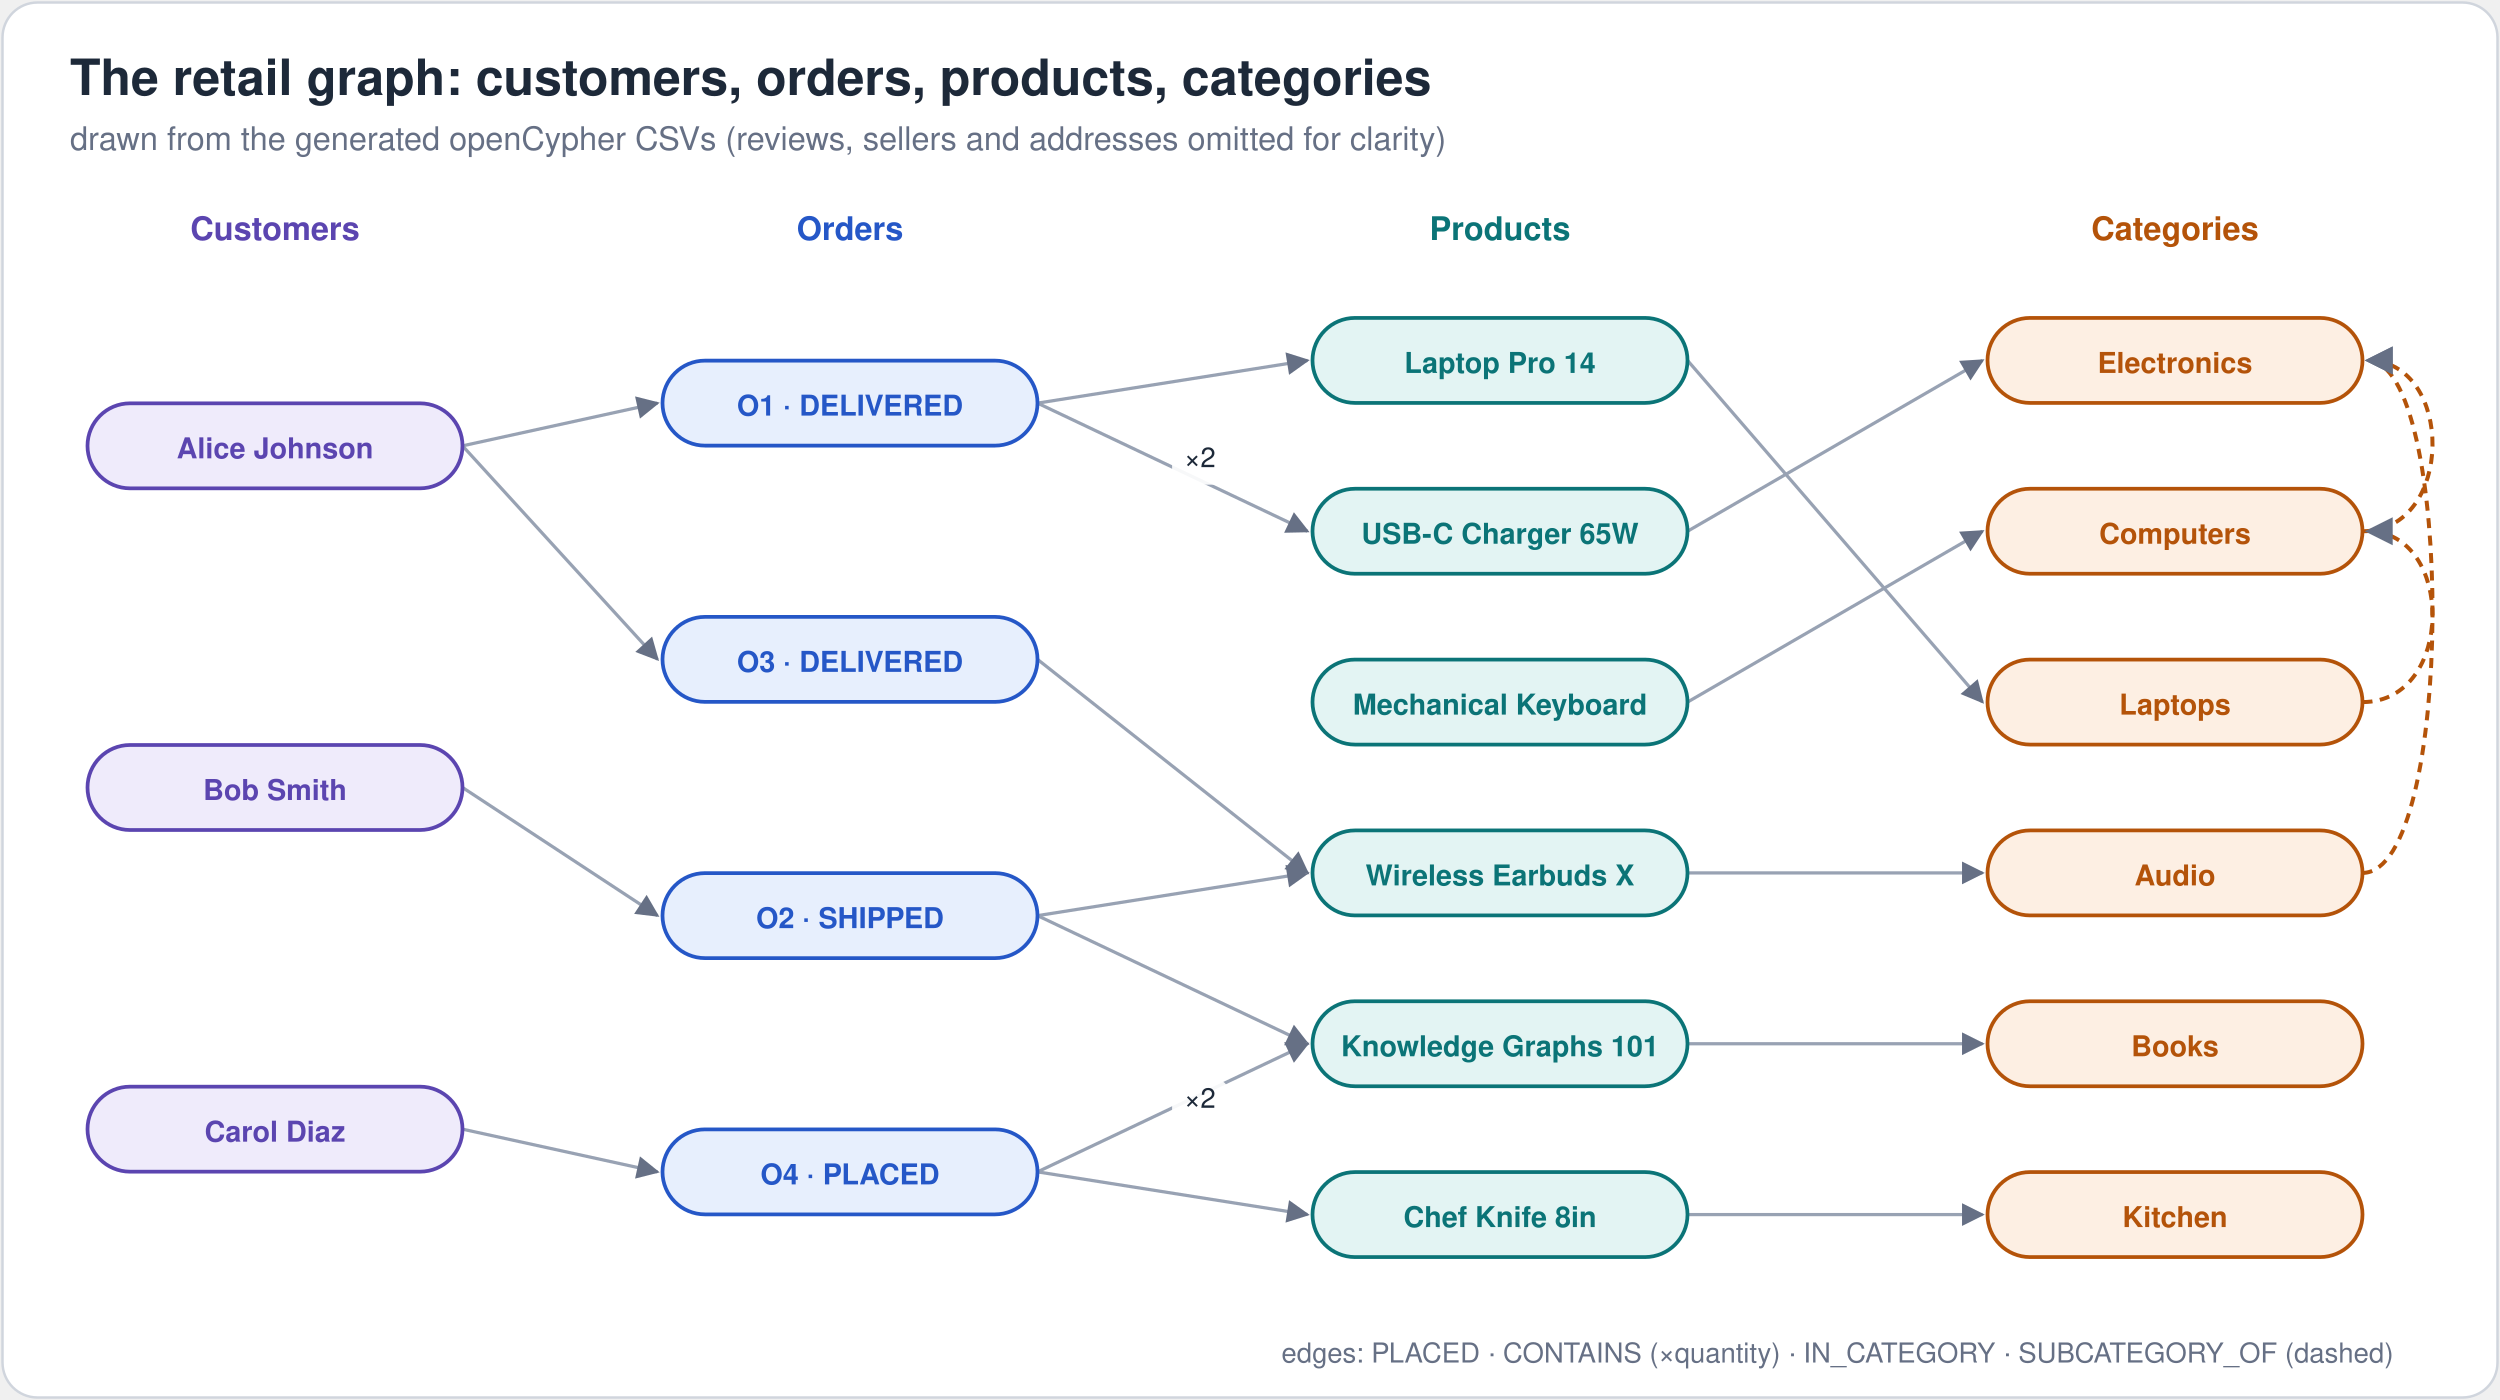
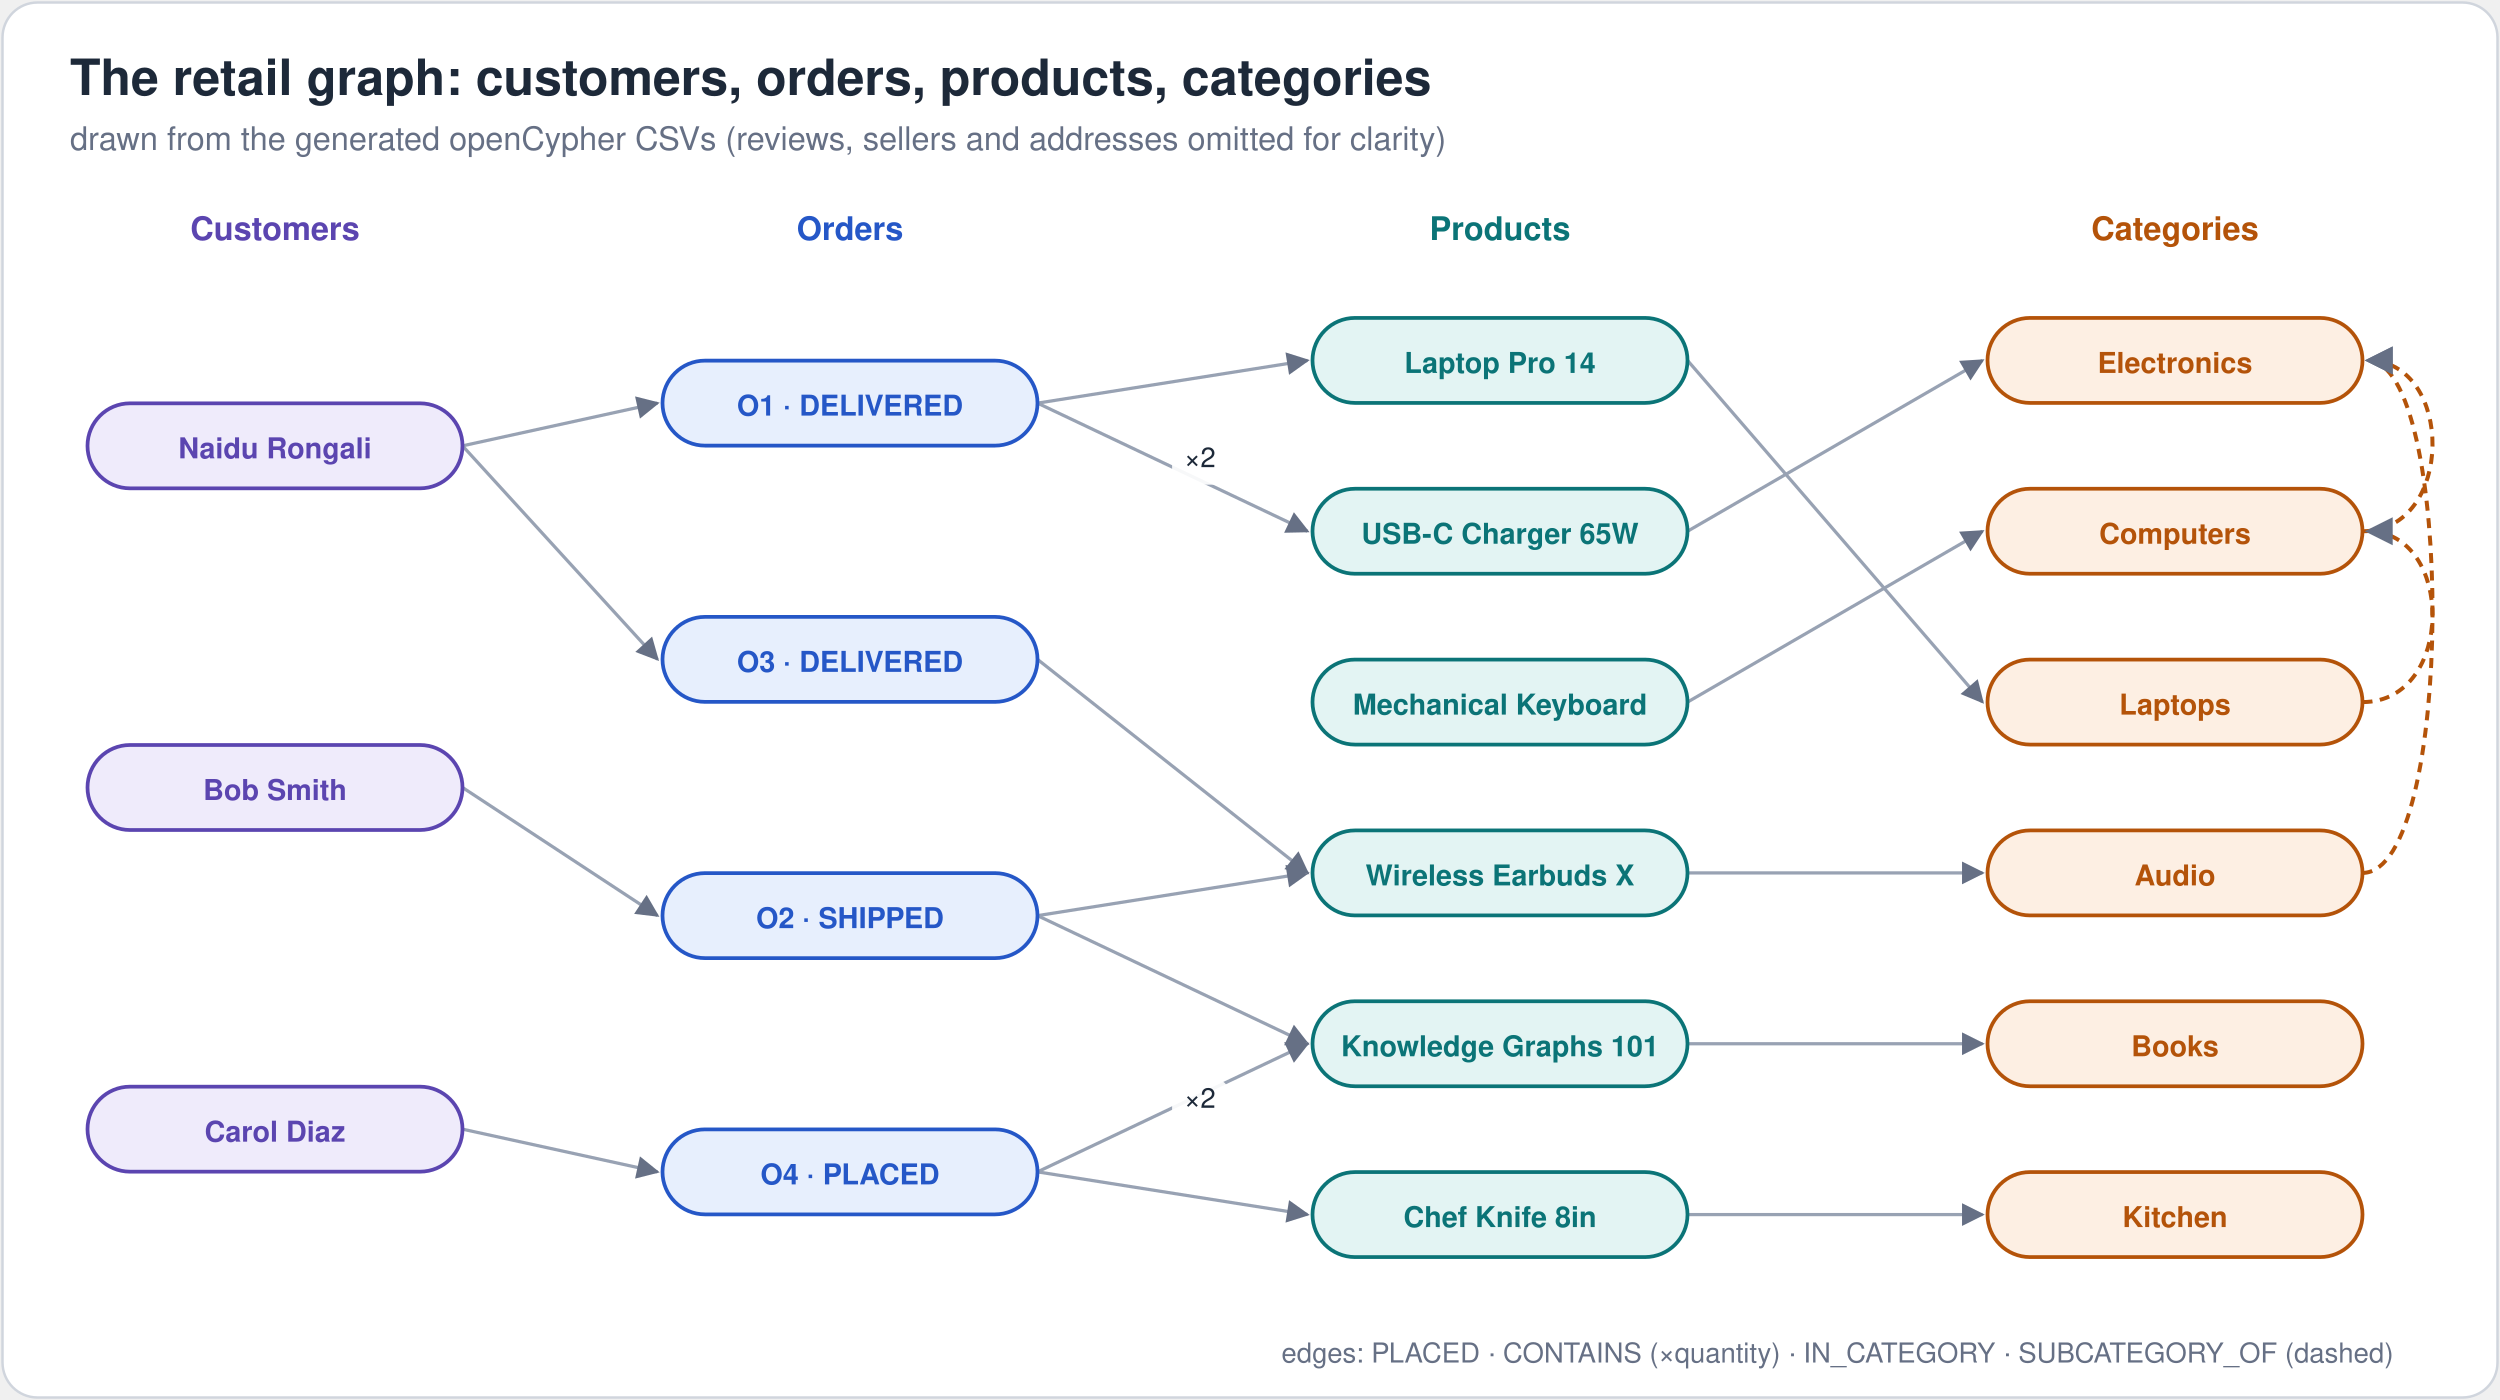
<svg xmlns="http://www.w3.org/2000/svg" width="1000" height="560" viewBox="0 0 1000 560" role="img" aria-label="The retail knowledge graph (instance data)">
  <defs>
    <marker id="arrow" viewBox="0 0 10 10" refX="9" refY="5" markerWidth="7" markerHeight="7" orient="auto-start-reverse">
      <path d="M0,0 L10,5 L0,10 z" fill="#667085" />
    </marker>
    <marker id="arrow-start" viewBox="0 0 10 10" refX="1" refY="5" markerWidth="7" markerHeight="7" orient="auto">
      <path d="M10,0 L0,5 L10,10 z" fill="#667085" />
    </marker>
  </defs>
  <rect x="1" y="1" width="998" height="558" rx="14" fill="#ffffff" stroke="#D0D5DD" stroke-width="1" />
  <text x="28" y="38" font-family="Segoe UI, Helvetica, Arial, sans-serif" font-size="20" font-weight="700" text-anchor="start" fill="#1D2939">The retail graph: customers, orders, products, categories</text>
  <text x="28" y="60" font-family="Segoe UI, Helvetica, Arial, sans-serif" font-size="13" font-weight="normal" text-anchor="start" fill="#667085">drawn from the generated openCypher CSVs (reviews, sellers and addresses omitted for clarity)</text>
  <text x="110" y="96" font-family="Segoe UI, Helvetica, Arial, sans-serif" font-size="13" font-weight="600" text-anchor="middle" fill="#5B45B0">Customers</text>
  <text x="340" y="96" font-family="Segoe UI, Helvetica, Arial, sans-serif" font-size="13" font-weight="600" text-anchor="middle" fill="#2557C7">Orders</text>
  <text x="600" y="96" font-family="Segoe UI, Helvetica, Arial, sans-serif" font-size="13" font-weight="600" text-anchor="middle" fill="#0B7477">Products</text>
  <text x="870" y="96" font-family="Segoe UI, Helvetica, Arial, sans-serif" font-size="13" font-weight="600" text-anchor="middle" fill="#B45309">Categories</text>
  <line x1="415" y1="161.25" x2="523" y2="144.167" stroke="#98A2B3" stroke-width="1.3" marker-end="url(#arrow)" />
  <line x1="415" y1="161.25" x2="523" y2="212.5" stroke="#98A2B3" stroke-width="1.3" marker-end="url(#arrow)" />
  <rect x="468.84" y="175.875" width="22.32" height="18" rx="4" fill="#ffffff" opacity="0.92" />
  <text x="480.0" y="186.875" font-family="Segoe UI, Helvetica, Arial, sans-serif" font-size="11" font-weight="normal" text-anchor="middle" fill="#1D2939">×2</text>
  <line x1="415" y1="366.25" x2="523" y2="417.5" stroke="#98A2B3" stroke-width="1.3" marker-end="url(#arrow)" />
  <line x1="415" y1="366.25" x2="523" y2="349.167" stroke="#98A2B3" stroke-width="1.3" marker-end="url(#arrow)" />
  <line x1="415" y1="263.75" x2="523" y2="349.167" stroke="#98A2B3" stroke-width="1.3" marker-end="url(#arrow)" />
  <line x1="415" y1="468.75" x2="523" y2="485.833" stroke="#98A2B3" stroke-width="1.3" marker-end="url(#arrow)" />
  <line x1="415" y1="468.75" x2="523" y2="417.5" stroke="#98A2B3" stroke-width="1.3" marker-end="url(#arrow)" />
  <rect x="468.84" y="432.125" width="22.32" height="18" rx="4" fill="#ffffff" opacity="0.92" />
  <text x="480.0" y="443.125" font-family="Segoe UI, Helvetica, Arial, sans-serif" font-size="11" font-weight="normal" text-anchor="middle" fill="#1D2939">×2</text>
  <line x1="675" y1="144.167" x2="793" y2="280.833" stroke="#98A2B3" stroke-width="1.3" marker-end="url(#arrow)" />
  <line x1="675" y1="349.167" x2="793" y2="349.167" stroke="#98A2B3" stroke-width="1.3" marker-end="url(#arrow)" />
  <line x1="675" y1="212.5" x2="793" y2="144.167" stroke="#98A2B3" stroke-width="1.3" marker-end="url(#arrow)" />
  <line x1="675" y1="417.5" x2="793" y2="417.5" stroke="#98A2B3" stroke-width="1.3" marker-end="url(#arrow)" />
  <line x1="675" y1="485.833" x2="793" y2="485.833" stroke="#98A2B3" stroke-width="1.3" marker-end="url(#arrow)" />
  <line x1="675" y1="280.833" x2="793" y2="212.5" stroke="#98A2B3" stroke-width="1.3" marker-end="url(#arrow)" />
  <line x1="185" y1="178.333" x2="263" y2="161.25" stroke="#98A2B3" stroke-width="1.3" marker-end="url(#arrow)" />
  <line x1="185" y1="178.333" x2="263" y2="263.75" stroke="#98A2B3" stroke-width="1.3" marker-end="url(#arrow)" />
  <line x1="185" y1="315.0" x2="263" y2="366.25" stroke="#98A2B3" stroke-width="1.3" marker-end="url(#arrow)" />
  <line x1="185" y1="451.667" x2="263" y2="468.75" stroke="#98A2B3" stroke-width="1.3" marker-end="url(#arrow)" />
  <path d="M 945 349.167 C 982 349.167, 982 144.167, 947 144.167" fill="none" stroke="#B45309" stroke-width="1.6" stroke-dasharray="4 3" marker-end="url(#arrow)" />
  <path d="M 945 212.5 C 982 212.5, 982 144.167, 947 144.167" fill="none" stroke="#B45309" stroke-width="1.6" stroke-dasharray="4 3" marker-end="url(#arrow)" />
  <path d="M 945 280.833 C 982 280.833, 982 212.5, 947 212.5" fill="none" stroke="#B45309" stroke-width="1.6" stroke-dasharray="4 3" marker-end="url(#arrow)" />
  <rect x="35" y="161.333" width="150" height="34" rx="17" fill="#EFEBFB" stroke="#5B45B0" stroke-width="1.5" />
-   <text x="110" y="183.333" font-family="Segoe UI, Helvetica, Arial, sans-serif" font-size="11.5" font-weight="600" text-anchor="middle" fill="#5B45B0">Alice Johnson</text>
+   <text x="110" y="183.333" font-family="Segoe UI, Helvetica, Arial, sans-serif" font-size="11.5" font-weight="600" text-anchor="middle" fill="#5B45B0">Naidu Rongali</text>
  <rect x="35" y="298.0" width="150" height="34" rx="17" fill="#EFEBFB" stroke="#5B45B0" stroke-width="1.5" />
  <text x="110" y="320.0" font-family="Segoe UI, Helvetica, Arial, sans-serif" font-size="11.5" font-weight="600" text-anchor="middle" fill="#5B45B0">Bob Smith</text>
  <rect x="35" y="434.667" width="150" height="34" rx="17" fill="#EFEBFB" stroke="#5B45B0" stroke-width="1.5" />
  <text x="110" y="456.667" font-family="Segoe UI, Helvetica, Arial, sans-serif" font-size="11.5" font-weight="600" text-anchor="middle" fill="#5B45B0">Carol Diaz</text>
  <rect x="265" y="144.25" width="150" height="34" rx="17" fill="#E7EFFD" stroke="#2557C7" stroke-width="1.5" />
  <text x="340" y="166.25" font-family="Segoe UI, Helvetica, Arial, sans-serif" font-size="11.5" font-weight="600" text-anchor="middle" fill="#2557C7">O1 · DELIVERED</text>
  <rect x="265" y="246.75" width="150" height="34" rx="17" fill="#E7EFFD" stroke="#2557C7" stroke-width="1.5" />
  <text x="340" y="268.75" font-family="Segoe UI, Helvetica, Arial, sans-serif" font-size="11.5" font-weight="600" text-anchor="middle" fill="#2557C7">O3 · DELIVERED</text>
  <rect x="265" y="349.25" width="150" height="34" rx="17" fill="#E7EFFD" stroke="#2557C7" stroke-width="1.5" />
  <text x="340" y="371.25" font-family="Segoe UI, Helvetica, Arial, sans-serif" font-size="11.5" font-weight="600" text-anchor="middle" fill="#2557C7">O2 · SHIPPED</text>
  <rect x="265" y="451.75" width="150" height="34" rx="17" fill="#E7EFFD" stroke="#2557C7" stroke-width="1.5" />
  <text x="340" y="473.75" font-family="Segoe UI, Helvetica, Arial, sans-serif" font-size="11.5" font-weight="600" text-anchor="middle" fill="#2557C7">O4 · PLACED</text>
  <rect x="525" y="127.167" width="150" height="34" rx="17" fill="#E3F4F3" stroke="#0B7477" stroke-width="1.5" />
  <text x="600" y="149.167" font-family="Segoe UI, Helvetica, Arial, sans-serif" font-size="11.5" font-weight="600" text-anchor="middle" fill="#0B7477">Laptop Pro 14</text>
  <rect x="525" y="195.5" width="150" height="34" rx="17" fill="#E3F4F3" stroke="#0B7477" stroke-width="1.5" />
  <text x="600" y="217.5" font-family="Segoe UI, Helvetica, Arial, sans-serif" font-size="11.5" font-weight="600" text-anchor="middle" fill="#0B7477">USB-C Charger 65W</text>
  <rect x="525" y="263.833" width="150" height="34" rx="17" fill="#E3F4F3" stroke="#0B7477" stroke-width="1.5" />
  <text x="600" y="285.833" font-family="Segoe UI, Helvetica, Arial, sans-serif" font-size="11.5" font-weight="600" text-anchor="middle" fill="#0B7477">Mechanical Keyboard</text>
  <rect x="525" y="332.167" width="150" height="34" rx="17" fill="#E3F4F3" stroke="#0B7477" stroke-width="1.5" />
  <text x="600" y="354.167" font-family="Segoe UI, Helvetica, Arial, sans-serif" font-size="11.5" font-weight="600" text-anchor="middle" fill="#0B7477">Wireless Earbuds X</text>
  <rect x="525" y="400.5" width="150" height="34" rx="17" fill="#E3F4F3" stroke="#0B7477" stroke-width="1.5" />
  <text x="600" y="422.5" font-family="Segoe UI, Helvetica, Arial, sans-serif" font-size="11.5" font-weight="600" text-anchor="middle" fill="#0B7477">Knowledge Graphs 101</text>
  <rect x="525" y="468.833" width="150" height="34" rx="17" fill="#E3F4F3" stroke="#0B7477" stroke-width="1.5" />
  <text x="600" y="490.833" font-family="Segoe UI, Helvetica, Arial, sans-serif" font-size="11.5" font-weight="600" text-anchor="middle" fill="#0B7477">Chef Knife 8in</text>
  <rect x="795" y="127.167" width="150" height="34" rx="17" fill="#FDEFE3" stroke="#B45309" stroke-width="1.5" />
  <text x="870" y="149.167" font-family="Segoe UI, Helvetica, Arial, sans-serif" font-size="11.5" font-weight="600" text-anchor="middle" fill="#B45309">Electronics</text>
  <rect x="795" y="195.5" width="150" height="34" rx="17" fill="#FDEFE3" stroke="#B45309" stroke-width="1.5" />
  <text x="870" y="217.5" font-family="Segoe UI, Helvetica, Arial, sans-serif" font-size="11.5" font-weight="600" text-anchor="middle" fill="#B45309">Computers</text>
  <rect x="795" y="263.833" width="150" height="34" rx="17" fill="#FDEFE3" stroke="#B45309" stroke-width="1.5" />
  <text x="870" y="285.833" font-family="Segoe UI, Helvetica, Arial, sans-serif" font-size="11.5" font-weight="600" text-anchor="middle" fill="#B45309">Laptops</text>
  <rect x="795" y="332.167" width="150" height="34" rx="17" fill="#FDEFE3" stroke="#B45309" stroke-width="1.5" />
  <text x="870" y="354.167" font-family="Segoe UI, Helvetica, Arial, sans-serif" font-size="11.5" font-weight="600" text-anchor="middle" fill="#B45309">Audio</text>
  <rect x="795" y="400.5" width="150" height="34" rx="17" fill="#FDEFE3" stroke="#B45309" stroke-width="1.5" />
  <text x="870" y="422.5" font-family="Segoe UI, Helvetica, Arial, sans-serif" font-size="11.5" font-weight="600" text-anchor="middle" fill="#B45309">Books</text>
  <rect x="795" y="468.833" width="150" height="34" rx="17" fill="#FDEFE3" stroke="#B45309" stroke-width="1.5" />
  <text x="870" y="490.833" font-family="Segoe UI, Helvetica, Arial, sans-serif" font-size="11.5" font-weight="600" text-anchor="middle" fill="#B45309">Kitchen</text>
  <text x="735" y="545" font-family="Segoe UI, Helvetica, Arial, sans-serif" font-size="11" font-weight="normal" text-anchor="middle" fill="#667085">edges: PLACED · CONTAINS (×quantity) · IN_CATEGORY · SUBCATEGORY_OF (dashed)</text>
</svg>
